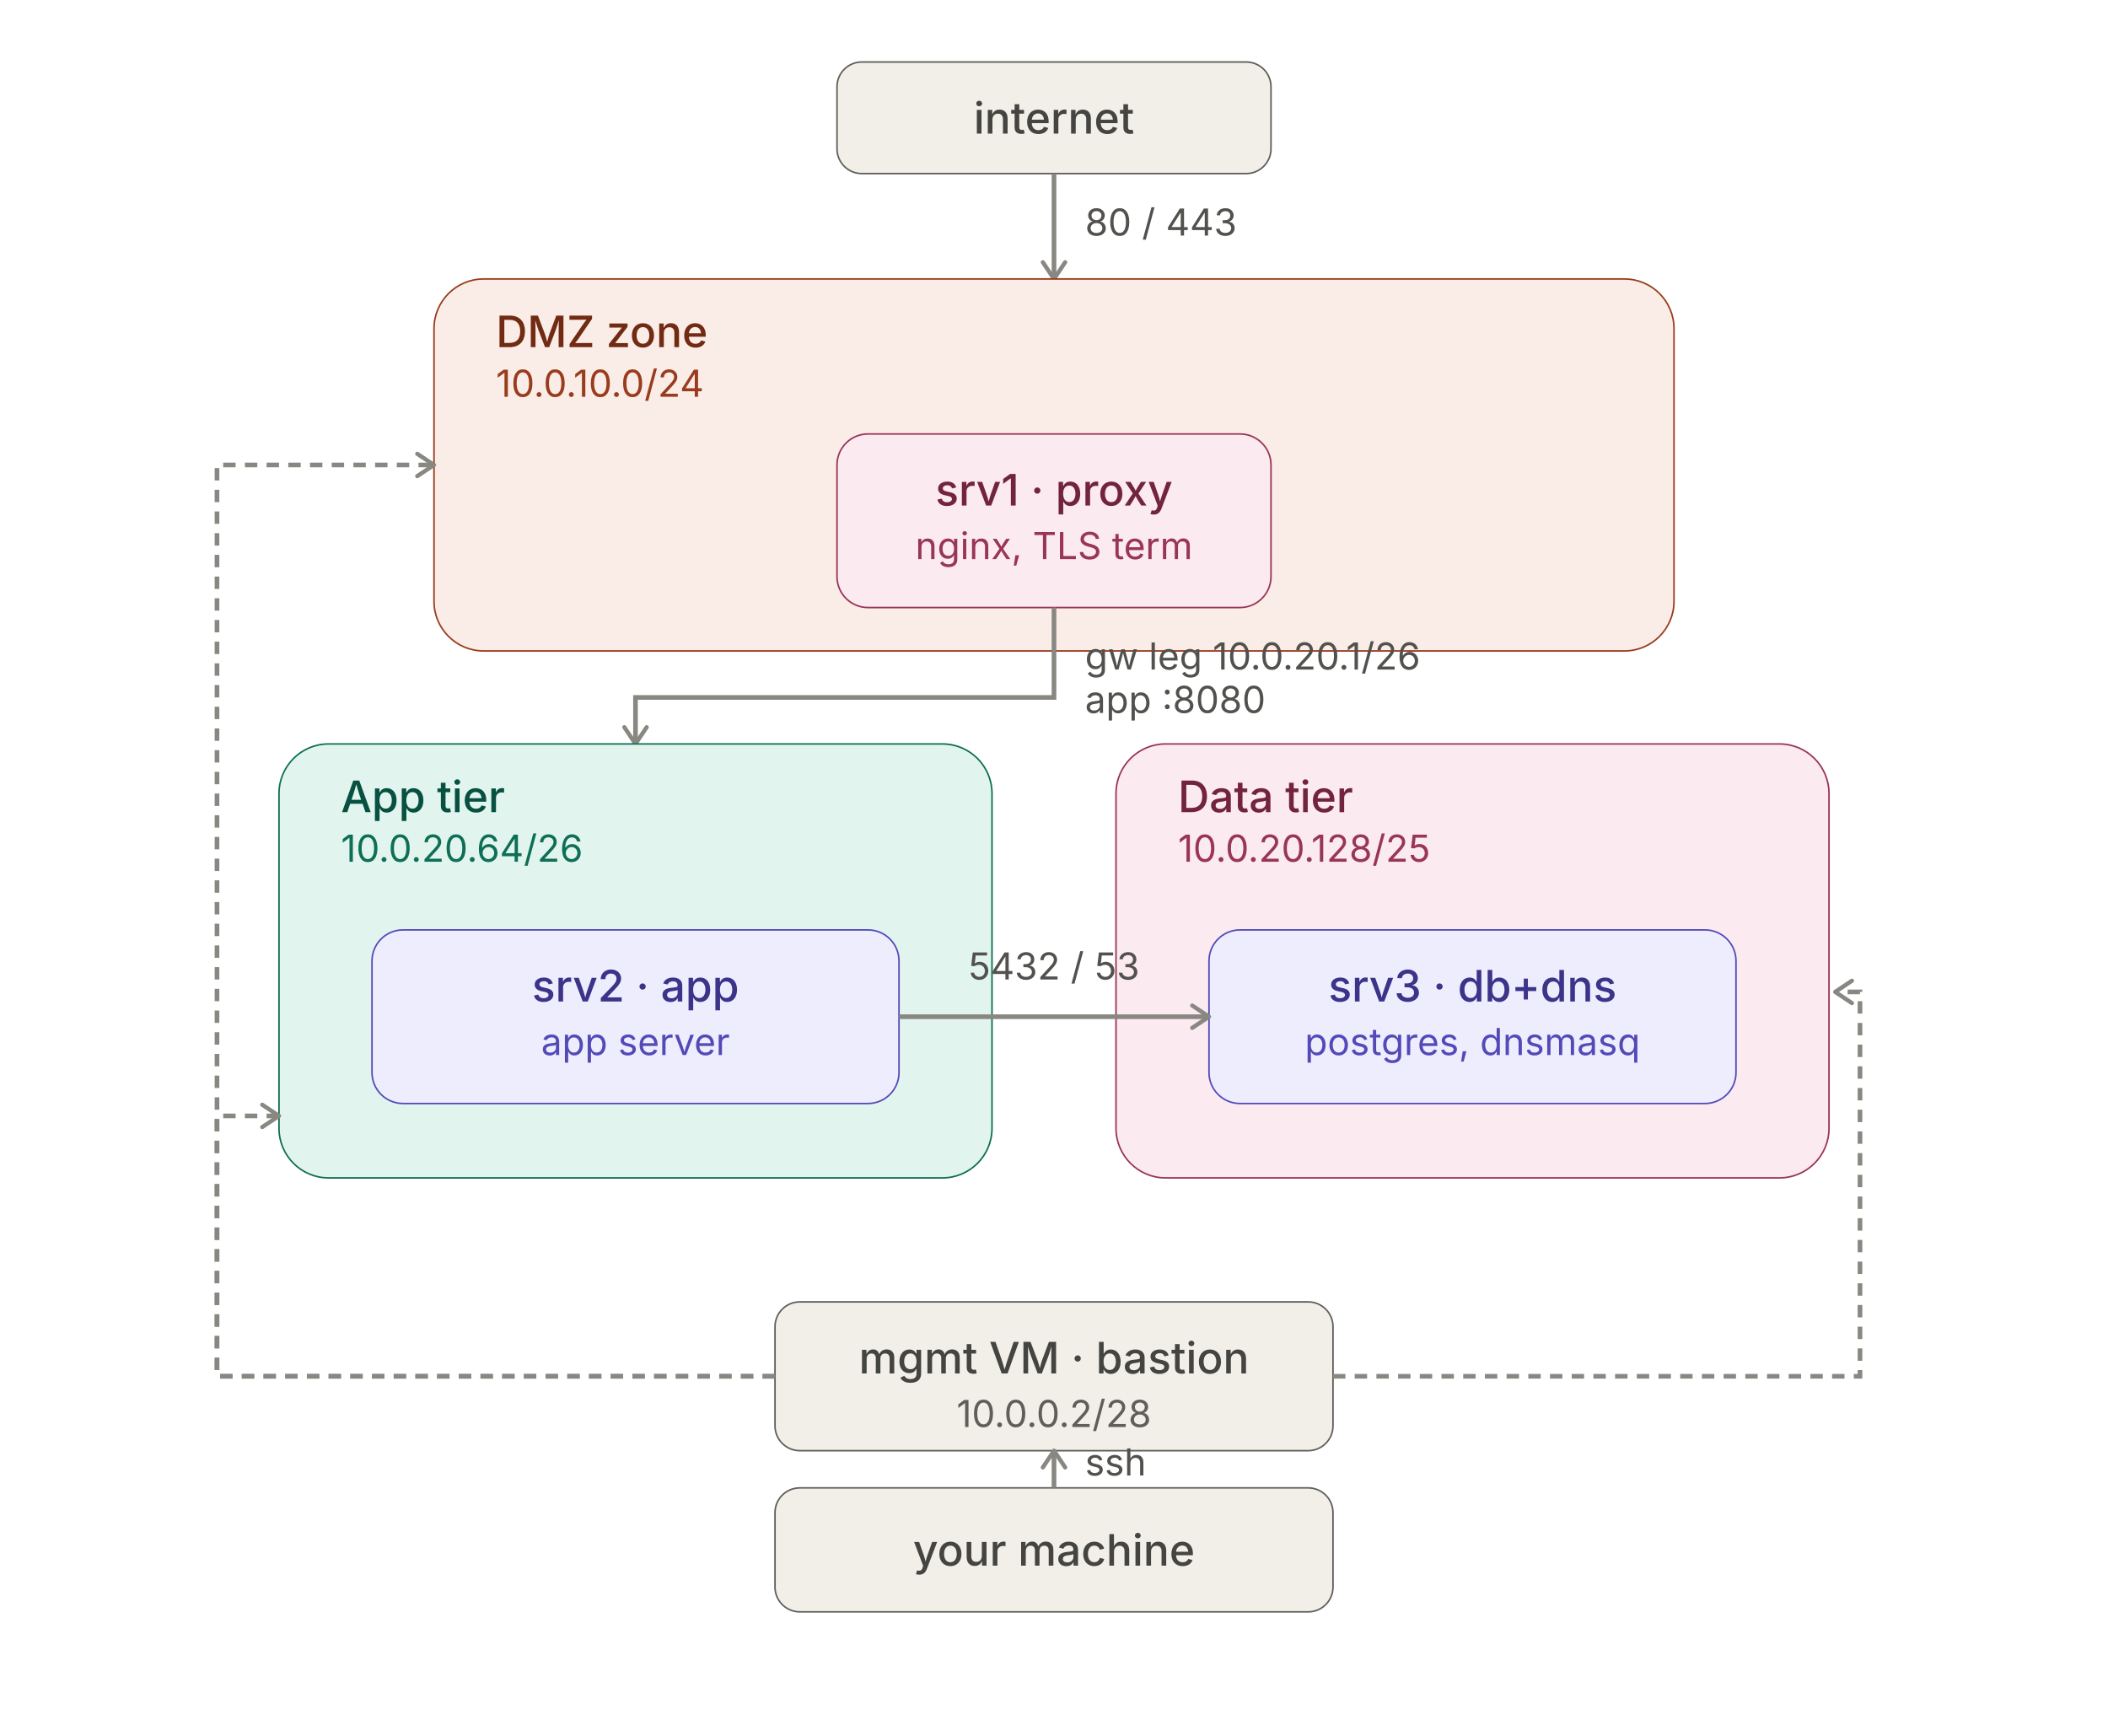
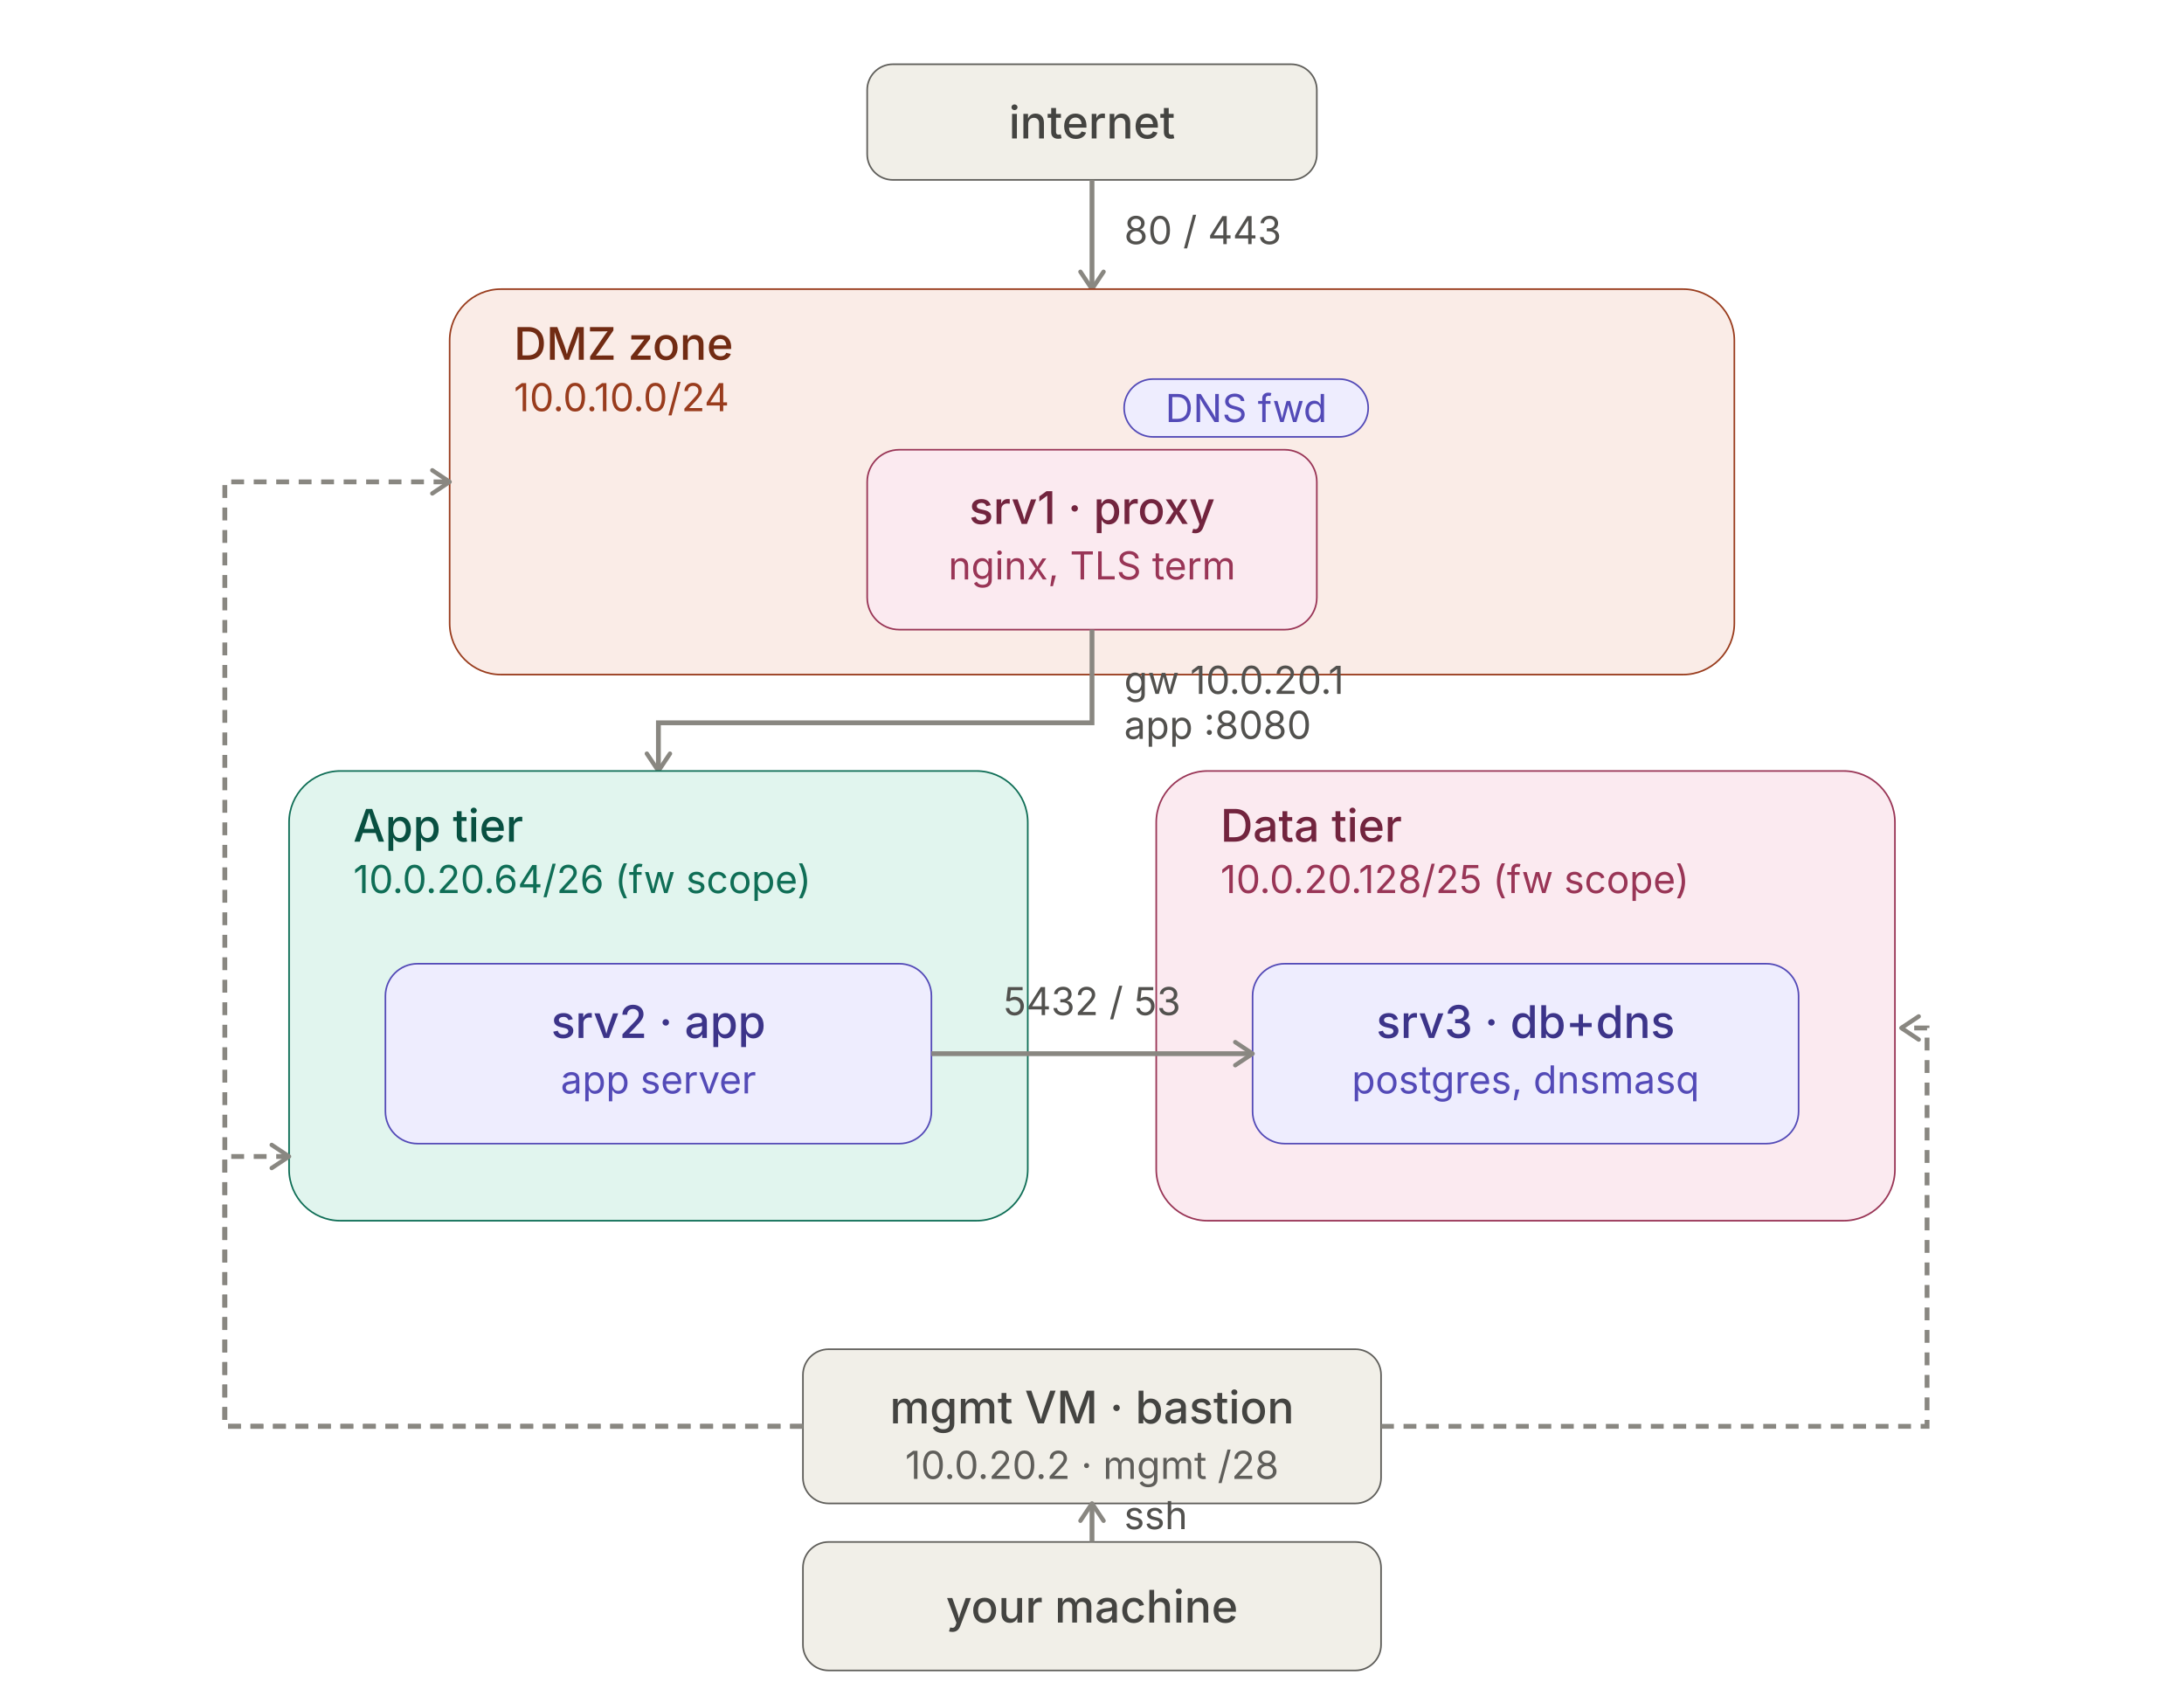
- <svg xmlns="http://www.w3.org/2000/svg" width="100%" viewBox="0 0 680 560" role="img" style="">
+ <svg xmlns="http://www.w3.org/2000/svg" width="100%" viewBox="0 0 680 530" role="img" style="">
  <defs>
    <marker id="arrow" viewBox="0 0 10 10" refX="8" refY="5" markerWidth="6" markerHeight="6" orient="auto-start-reverse">
      <path d="M2 1L8 5L2 9" fill="none" stroke="context-stroke" stroke-width="1.5" stroke-linecap="round" stroke-linejoin="round" />
    </marker>
  </defs>
  <g style="fill:rgb(0, 0, 0);stroke:none;color:rgb(11, 11, 11);stroke-width:1px;stroke-linecap:butt;stroke-linejoin:miter;opacity:1;font-family:anthropic-sans, -apple-system, BlinkMacSystemFont, &quot;Segoe UI&quot;, sans-serif;font-size:16px;font-weight:400;text-anchor:start;dominant-baseline:auto">
    <rect x="270" y="20" width="140" height="36" rx="8" stroke-width="0.5" style="fill:rgb(241, 239, 232);stroke:rgb(95, 94, 90);color:rgb(11, 11, 11);stroke-width:0.5px;stroke-linecap:butt;stroke-linejoin:miter;opacity:1;font-family:anthropic-sans, -apple-system, BlinkMacSystemFont, &quot;Segoe UI&quot;, sans-serif;font-size:16px;font-weight:400;text-anchor:start;dominant-baseline:auto" />
    <text x="340" y="38" text-anchor="middle" dominant-baseline="central" style="fill:rgb(68, 68, 65);stroke:none;color:rgb(11, 11, 11);stroke-width:1px;stroke-linecap:butt;stroke-linejoin:miter;opacity:1;font-family:anthropic-sans, -apple-system, BlinkMacSystemFont, &quot;Segoe UI&quot;, sans-serif;font-size:14px;font-weight:500;text-anchor:middle;dominant-baseline:central">internet</text>
  </g>
  <line x1="340" y1="56" x2="340" y2="90" marker-end="url(#arrow)" style="fill:none;stroke:rgb(137, 135, 129);color:rgb(11, 11, 11);stroke-width:1.5px;stroke-linecap:butt;stroke-linejoin:miter;opacity:1;font-family:anthropic-sans, -apple-system, BlinkMacSystemFont, &quot;Segoe UI&quot;, sans-serif;font-size:16px;font-weight:400;text-anchor:start;dominant-baseline:auto" />
  <text x="350" y="76" text-anchor="start" style="fill:rgb(82, 81, 78);stroke:none;color:rgb(11, 11, 11);stroke-width:1px;stroke-linecap:butt;stroke-linejoin:miter;opacity:1;font-family:anthropic-sans, -apple-system, BlinkMacSystemFont, &quot;Segoe UI&quot;, sans-serif;font-size:12px;font-weight:400;text-anchor:start;dominant-baseline:auto">80 / 443</text>
  <g style="fill:rgb(0, 0, 0);stroke:none;color:rgb(11, 11, 11);stroke-width:1px;stroke-linecap:butt;stroke-linejoin:miter;opacity:1;font-family:anthropic-sans, -apple-system, BlinkMacSystemFont, &quot;Segoe UI&quot;, sans-serif;font-size:16px;font-weight:400;text-anchor:start;dominant-baseline:auto">
    <rect x="140" y="90" width="400" height="120" rx="16" stroke-width="0.5" style="fill:rgb(250, 236, 231);stroke:rgb(153, 60, 29);color:rgb(11, 11, 11);stroke-width:0.5px;stroke-linecap:butt;stroke-linejoin:miter;opacity:1;font-family:anthropic-sans, -apple-system, BlinkMacSystemFont, &quot;Segoe UI&quot;, sans-serif;font-size:16px;font-weight:400;text-anchor:start;dominant-baseline:auto" />
    <text x="160" y="112" style="fill:rgb(113, 43, 19);stroke:none;color:rgb(11, 11, 11);stroke-width:1px;stroke-linecap:butt;stroke-linejoin:miter;opacity:1;font-family:anthropic-sans, -apple-system, BlinkMacSystemFont, &quot;Segoe UI&quot;, sans-serif;font-size:14px;font-weight:500;text-anchor:start;dominant-baseline:auto">DMZ zone</text>
    <text x="160" y="128" style="fill:rgb(153, 60, 29);stroke:none;color:rgb(11, 11, 11);stroke-width:1px;stroke-linecap:butt;stroke-linejoin:miter;opacity:1;font-family:anthropic-sans, -apple-system, BlinkMacSystemFont, &quot;Segoe UI&quot;, sans-serif;font-size:12px;font-weight:400;text-anchor:start;dominant-baseline:auto">10.0.10.0/24</text>
  </g>
  <g style="fill:rgb(0, 0, 0);stroke:none;color:rgb(11, 11, 11);stroke-width:1px;stroke-linecap:butt;stroke-linejoin:miter;opacity:1;font-family:anthropic-sans, -apple-system, BlinkMacSystemFont, &quot;Segoe UI&quot;, sans-serif;font-size:16px;font-weight:400;text-anchor:start;dominant-baseline:auto">
    <rect x="270" y="140" width="140" height="56" rx="10" stroke-width="0.5" style="fill:rgb(251, 234, 240);stroke:rgb(153, 53, 86);color:rgb(11, 11, 11);stroke-width:0.5px;stroke-linecap:butt;stroke-linejoin:miter;opacity:1;font-family:anthropic-sans, -apple-system, BlinkMacSystemFont, &quot;Segoe UI&quot;, sans-serif;font-size:16px;font-weight:400;text-anchor:start;dominant-baseline:auto" />
    <text x="340" y="158" text-anchor="middle" dominant-baseline="central" style="fill:rgb(114, 36, 62);stroke:none;color:rgb(11, 11, 11);stroke-width:1px;stroke-linecap:butt;stroke-linejoin:miter;opacity:1;font-family:anthropic-sans, -apple-system, BlinkMacSystemFont, &quot;Segoe UI&quot;, sans-serif;font-size:14px;font-weight:500;text-anchor:middle;dominant-baseline:central">srv1 · proxy</text>
    <text x="340" y="176" text-anchor="middle" dominant-baseline="central" style="fill:rgb(153, 53, 86);stroke:none;color:rgb(11, 11, 11);stroke-width:1px;stroke-linecap:butt;stroke-linejoin:miter;opacity:1;font-family:anthropic-sans, -apple-system, BlinkMacSystemFont, &quot;Segoe UI&quot;, sans-serif;font-size:12px;font-weight:400;text-anchor:middle;dominant-baseline:central">nginx, TLS term</text>
  </g>
+   <g style="fill:rgb(0, 0, 0);stroke:none;color:rgb(11, 11, 11);stroke-width:1px;stroke-linecap:butt;stroke-linejoin:miter;opacity:1;font-family:anthropic-sans, -apple-system, BlinkMacSystemFont, &quot;Segoe UI&quot;, sans-serif;font-size:16px;font-weight:400;text-anchor:start;dominant-baseline:auto">
+     <rect x="350" y="118" width="76" height="18" rx="9" stroke-width="0.5" style="fill:rgb(238, 237, 254);stroke:rgb(83, 74, 183);color:rgb(11, 11, 11);stroke-width:0.5px;stroke-linecap:butt;stroke-linejoin:miter;opacity:1;font-family:anthropic-sans, -apple-system, BlinkMacSystemFont, &quot;Segoe UI&quot;, sans-serif;font-size:16px;font-weight:400;text-anchor:start;dominant-baseline:auto" />
+     <text x="388" y="127" text-anchor="middle" dominant-baseline="central" style="fill:rgb(83, 74, 183);stroke:none;color:rgb(11, 11, 11);stroke-width:1px;stroke-linecap:butt;stroke-linejoin:miter;opacity:1;font-family:anthropic-sans, -apple-system, BlinkMacSystemFont, &quot;Segoe UI&quot;, sans-serif;font-size:12px;font-weight:400;text-anchor:middle;dominant-baseline:central">DNS fwd</text>
+   </g>
  <path d="M340,196 L340,225 L205,225 L205,240" fill="none" marker-end="url(#arrow)" style="fill:none;stroke:rgb(137, 135, 129);color:rgb(11, 11, 11);stroke-width:1.5px;stroke-linecap:butt;stroke-linejoin:miter;opacity:1;font-family:anthropic-sans, -apple-system, BlinkMacSystemFont, &quot;Segoe UI&quot;, sans-serif;font-size:16px;font-weight:400;text-anchor:start;dominant-baseline:auto" />
-   <text x="350" y="216" text-anchor="start" style="fill:rgb(82, 81, 78);stroke:none;color:rgb(11, 11, 11);stroke-width:1px;stroke-linecap:butt;stroke-linejoin:miter;opacity:1;font-family:anthropic-sans, -apple-system, BlinkMacSystemFont, &quot;Segoe UI&quot;, sans-serif;font-size:12px;font-weight:400;text-anchor:start;dominant-baseline:auto">gw leg 10.0.20.1/26</text>
+   <text x="350" y="216" text-anchor="start" style="fill:rgb(82, 81, 78);stroke:none;color:rgb(11, 11, 11);stroke-width:1px;stroke-linecap:butt;stroke-linejoin:miter;opacity:1;font-family:anthropic-sans, -apple-system, BlinkMacSystemFont, &quot;Segoe UI&quot;, sans-serif;font-size:12px;font-weight:400;text-anchor:start;dominant-baseline:auto">gw 10.0.20.1</text>
  <text x="350" y="230" text-anchor="start" style="fill:rgb(82, 81, 78);stroke:none;color:rgb(11, 11, 11);stroke-width:1px;stroke-linecap:butt;stroke-linejoin:miter;opacity:1;font-family:anthropic-sans, -apple-system, BlinkMacSystemFont, &quot;Segoe UI&quot;, sans-serif;font-size:12px;font-weight:400;text-anchor:start;dominant-baseline:auto">app :8080</text>
  <g style="fill:rgb(0, 0, 0);stroke:none;color:rgb(11, 11, 11);stroke-width:1px;stroke-linecap:butt;stroke-linejoin:miter;opacity:1;font-family:anthropic-sans, -apple-system, BlinkMacSystemFont, &quot;Segoe UI&quot;, sans-serif;font-size:16px;font-weight:400;text-anchor:start;dominant-baseline:auto">
    <rect x="90" y="240" width="230" height="140" rx="16" stroke-width="0.5" style="fill:rgb(225, 245, 238);stroke:rgb(15, 110, 86);color:rgb(11, 11, 11);stroke-width:0.5px;stroke-linecap:butt;stroke-linejoin:miter;opacity:1;font-family:anthropic-sans, -apple-system, BlinkMacSystemFont, &quot;Segoe UI&quot;, sans-serif;font-size:16px;font-weight:400;text-anchor:start;dominant-baseline:auto" />
    <text x="110" y="262" style="fill:rgb(8, 80, 65);stroke:none;color:rgb(11, 11, 11);stroke-width:1px;stroke-linecap:butt;stroke-linejoin:miter;opacity:1;font-family:anthropic-sans, -apple-system, BlinkMacSystemFont, &quot;Segoe UI&quot;, sans-serif;font-size:14px;font-weight:500;text-anchor:start;dominant-baseline:auto">App tier</text>
-     <text x="110" y="278" style="fill:rgb(15, 110, 86);stroke:none;color:rgb(11, 11, 11);stroke-width:1px;stroke-linecap:butt;stroke-linejoin:miter;opacity:1;font-family:anthropic-sans, -apple-system, BlinkMacSystemFont, &quot;Segoe UI&quot;, sans-serif;font-size:12px;font-weight:400;text-anchor:start;dominant-baseline:auto">10.0.20.64/26</text>
+     <text x="110" y="278" style="fill:rgb(15, 110, 86);stroke:none;color:rgb(11, 11, 11);stroke-width:1px;stroke-linecap:butt;stroke-linejoin:miter;opacity:1;font-family:anthropic-sans, -apple-system, BlinkMacSystemFont, &quot;Segoe UI&quot;, sans-serif;font-size:12px;font-weight:400;text-anchor:start;dominant-baseline:auto">10.0.20.64/26 (fw scope)</text>
  </g>
  <g style="fill:rgb(0, 0, 0);stroke:none;color:rgb(11, 11, 11);stroke-width:1px;stroke-linecap:butt;stroke-linejoin:miter;opacity:1;font-family:anthropic-sans, -apple-system, BlinkMacSystemFont, &quot;Segoe UI&quot;, sans-serif;font-size:16px;font-weight:400;text-anchor:start;dominant-baseline:auto">
    <rect x="120" y="300" width="170" height="56" rx="10" stroke-width="0.5" style="fill:rgb(238, 237, 254);stroke:rgb(83, 74, 183);color:rgb(11, 11, 11);stroke-width:0.5px;stroke-linecap:butt;stroke-linejoin:miter;opacity:1;font-family:anthropic-sans, -apple-system, BlinkMacSystemFont, &quot;Segoe UI&quot;, sans-serif;font-size:16px;font-weight:400;text-anchor:start;dominant-baseline:auto" />
    <text x="205" y="318" text-anchor="middle" dominant-baseline="central" style="fill:rgb(60, 52, 137);stroke:none;color:rgb(11, 11, 11);stroke-width:1px;stroke-linecap:butt;stroke-linejoin:miter;opacity:1;font-family:anthropic-sans, -apple-system, BlinkMacSystemFont, &quot;Segoe UI&quot;, sans-serif;font-size:14px;font-weight:500;text-anchor:middle;dominant-baseline:central">srv2 · app</text>
    <text x="205" y="336" text-anchor="middle" dominant-baseline="central" style="fill:rgb(83, 74, 183);stroke:none;color:rgb(11, 11, 11);stroke-width:1px;stroke-linecap:butt;stroke-linejoin:miter;opacity:1;font-family:anthropic-sans, -apple-system, BlinkMacSystemFont, &quot;Segoe UI&quot;, sans-serif;font-size:12px;font-weight:400;text-anchor:middle;dominant-baseline:central">app server</text>
  </g>
  <g style="fill:rgb(0, 0, 0);stroke:none;color:rgb(11, 11, 11);stroke-width:1px;stroke-linecap:butt;stroke-linejoin:miter;opacity:1;font-family:anthropic-sans, -apple-system, BlinkMacSystemFont, &quot;Segoe UI&quot;, sans-serif;font-size:16px;font-weight:400;text-anchor:start;dominant-baseline:auto">
    <rect x="360" y="240" width="230" height="140" rx="16" stroke-width="0.5" style="fill:rgb(251, 234, 240);stroke:rgb(153, 53, 86);color:rgb(11, 11, 11);stroke-width:0.5px;stroke-linecap:butt;stroke-linejoin:miter;opacity:1;font-family:anthropic-sans, -apple-system, BlinkMacSystemFont, &quot;Segoe UI&quot;, sans-serif;font-size:16px;font-weight:400;text-anchor:start;dominant-baseline:auto" />
    <text x="380" y="262" style="fill:rgb(114, 36, 62);stroke:none;color:rgb(11, 11, 11);stroke-width:1px;stroke-linecap:butt;stroke-linejoin:miter;opacity:1;font-family:anthropic-sans, -apple-system, BlinkMacSystemFont, &quot;Segoe UI&quot;, sans-serif;font-size:14px;font-weight:500;text-anchor:start;dominant-baseline:auto">Data tier</text>
-     <text x="380" y="278" style="fill:rgb(153, 53, 86);stroke:none;color:rgb(11, 11, 11);stroke-width:1px;stroke-linecap:butt;stroke-linejoin:miter;opacity:1;font-family:anthropic-sans, -apple-system, BlinkMacSystemFont, &quot;Segoe UI&quot;, sans-serif;font-size:12px;font-weight:400;text-anchor:start;dominant-baseline:auto">10.0.20.128/25</text>
+     <text x="380" y="278" style="fill:rgb(153, 53, 86);stroke:none;color:rgb(11, 11, 11);stroke-width:1px;stroke-linecap:butt;stroke-linejoin:miter;opacity:1;font-family:anthropic-sans, -apple-system, BlinkMacSystemFont, &quot;Segoe UI&quot;, sans-serif;font-size:12px;font-weight:400;text-anchor:start;dominant-baseline:auto">10.0.20.128/25 (fw scope)</text>
  </g>
  <g style="fill:rgb(0, 0, 0);stroke:none;color:rgb(11, 11, 11);stroke-width:1px;stroke-linecap:butt;stroke-linejoin:miter;opacity:1;font-family:anthropic-sans, -apple-system, BlinkMacSystemFont, &quot;Segoe UI&quot;, sans-serif;font-size:16px;font-weight:400;text-anchor:start;dominant-baseline:auto">
    <rect x="390" y="300" width="170" height="56" rx="10" stroke-width="0.5" style="fill:rgb(238, 237, 254);stroke:rgb(83, 74, 183);color:rgb(11, 11, 11);stroke-width:0.5px;stroke-linecap:butt;stroke-linejoin:miter;opacity:1;font-family:anthropic-sans, -apple-system, BlinkMacSystemFont, &quot;Segoe UI&quot;, sans-serif;font-size:16px;font-weight:400;text-anchor:start;dominant-baseline:auto" />
    <text x="475" y="318" text-anchor="middle" dominant-baseline="central" style="fill:rgb(60, 52, 137);stroke:none;color:rgb(11, 11, 11);stroke-width:1px;stroke-linecap:butt;stroke-linejoin:miter;opacity:1;font-family:anthropic-sans, -apple-system, BlinkMacSystemFont, &quot;Segoe UI&quot;, sans-serif;font-size:14px;font-weight:500;text-anchor:middle;dominant-baseline:central">srv3 · db+dns</text>
    <text x="475" y="336" text-anchor="middle" dominant-baseline="central" style="fill:rgb(83, 74, 183);stroke:none;color:rgb(11, 11, 11);stroke-width:1px;stroke-linecap:butt;stroke-linejoin:miter;opacity:1;font-family:anthropic-sans, -apple-system, BlinkMacSystemFont, &quot;Segoe UI&quot;, sans-serif;font-size:12px;font-weight:400;text-anchor:middle;dominant-baseline:central">postgres, dnsmasq</text>
  </g>
  <line x1="290" y1="328" x2="390" y2="328" marker-end="url(#arrow)" style="fill:none;stroke:rgb(137, 135, 129);color:rgb(11, 11, 11);stroke-width:1.5px;stroke-linecap:butt;stroke-linejoin:miter;opacity:1;font-family:anthropic-sans, -apple-system, BlinkMacSystemFont, &quot;Segoe UI&quot;, sans-serif;font-size:16px;font-weight:400;text-anchor:start;dominant-baseline:auto" />
  <text x="340" y="316" text-anchor="middle" style="fill:rgb(82, 81, 78);stroke:none;color:rgb(11, 11, 11);stroke-width:1px;stroke-linecap:butt;stroke-linejoin:miter;opacity:1;font-family:anthropic-sans, -apple-system, BlinkMacSystemFont, &quot;Segoe UI&quot;, sans-serif;font-size:12px;font-weight:400;text-anchor:middle;dominant-baseline:auto">5432 / 53</text>
  <g style="fill:rgb(0, 0, 0);stroke:none;color:rgb(11, 11, 11);stroke-width:1px;stroke-linecap:butt;stroke-linejoin:miter;opacity:1;font-family:anthropic-sans, -apple-system, BlinkMacSystemFont, &quot;Segoe UI&quot;, sans-serif;font-size:16px;font-weight:400;text-anchor:start;dominant-baseline:auto">
    <rect x="250" y="420" width="180" height="48" rx="8" stroke-width="0.5" style="fill:rgb(241, 239, 232);stroke:rgb(95, 94, 90);color:rgb(11, 11, 11);stroke-width:0.5px;stroke-linecap:butt;stroke-linejoin:miter;opacity:1;font-family:anthropic-sans, -apple-system, BlinkMacSystemFont, &quot;Segoe UI&quot;, sans-serif;font-size:16px;font-weight:400;text-anchor:start;dominant-baseline:auto" />
    <text x="340" y="438" text-anchor="middle" dominant-baseline="central" style="fill:rgb(68, 68, 65);stroke:none;color:rgb(11, 11, 11);stroke-width:1px;stroke-linecap:butt;stroke-linejoin:miter;opacity:1;font-family:anthropic-sans, -apple-system, BlinkMacSystemFont, &quot;Segoe UI&quot;, sans-serif;font-size:14px;font-weight:500;text-anchor:middle;dominant-baseline:central">mgmt VM · bastion</text>
-     <text x="340" y="456" text-anchor="middle" dominant-baseline="central" style="fill:rgb(95, 94, 90);stroke:none;color:rgb(11, 11, 11);stroke-width:1px;stroke-linecap:butt;stroke-linejoin:miter;opacity:1;font-family:anthropic-sans, -apple-system, BlinkMacSystemFont, &quot;Segoe UI&quot;, sans-serif;font-size:12px;font-weight:400;text-anchor:middle;dominant-baseline:central">10.0.0.2/28</text>
+     <text x="340" y="456" text-anchor="middle" dominant-baseline="central" style="fill:rgb(95, 94, 90);stroke:none;color:rgb(11, 11, 11);stroke-width:1px;stroke-linecap:butt;stroke-linejoin:miter;opacity:1;font-family:anthropic-sans, -apple-system, BlinkMacSystemFont, &quot;Segoe UI&quot;, sans-serif;font-size:12px;font-weight:400;text-anchor:middle;dominant-baseline:central">10.0.20.2 · mgmt /28</text>
  </g>
  <g style="fill:rgb(0, 0, 0);stroke:none;color:rgb(11, 11, 11);stroke-width:1px;stroke-linecap:butt;stroke-linejoin:miter;opacity:1;font-family:anthropic-sans, -apple-system, BlinkMacSystemFont, &quot;Segoe UI&quot;, sans-serif;font-size:16px;font-weight:400;text-anchor:start;dominant-baseline:auto">
    <rect x="250" y="480" width="180" height="40" rx="8" stroke-width="0.5" style="fill:rgb(241, 239, 232);stroke:rgb(95, 94, 90);color:rgb(11, 11, 11);stroke-width:0.5px;stroke-linecap:butt;stroke-linejoin:miter;opacity:1;font-family:anthropic-sans, -apple-system, BlinkMacSystemFont, &quot;Segoe UI&quot;, sans-serif;font-size:16px;font-weight:400;text-anchor:start;dominant-baseline:auto" />
    <text x="340" y="500" text-anchor="middle" dominant-baseline="central" style="fill:rgb(68, 68, 65);stroke:none;color:rgb(11, 11, 11);stroke-width:1px;stroke-linecap:butt;stroke-linejoin:miter;opacity:1;font-family:anthropic-sans, -apple-system, BlinkMacSystemFont, &quot;Segoe UI&quot;, sans-serif;font-size:14px;font-weight:500;text-anchor:middle;dominant-baseline:central">your machine</text>
  </g>
  <line x1="340" y1="480" x2="340" y2="468" marker-end="url(#arrow)" style="fill:none;stroke:rgb(137, 135, 129);color:rgb(11, 11, 11);stroke-width:1.5px;stroke-linecap:butt;stroke-linejoin:miter;opacity:1;font-family:anthropic-sans, -apple-system, BlinkMacSystemFont, &quot;Segoe UI&quot;, sans-serif;font-size:16px;font-weight:400;text-anchor:start;dominant-baseline:auto" />
  <text x="350" y="476" text-anchor="start" style="fill:rgb(82, 81, 78);stroke:none;color:rgb(11, 11, 11);stroke-width:1px;stroke-linecap:butt;stroke-linejoin:miter;opacity:1;font-family:anthropic-sans, -apple-system, BlinkMacSystemFont, &quot;Segoe UI&quot;, sans-serif;font-size:12px;font-weight:400;text-anchor:start;dominant-baseline:auto">ssh</text>
  <path d="M250,444 L70,444 L70,150 L140,150" fill="none" style="stroke-dasharray:4 3;fill:none;stroke:rgb(137, 135, 129);color:rgb(11, 11, 11);stroke-width:1.5px;stroke-dasharray:4px, 3px;stroke-linecap:butt;stroke-linejoin:miter;opacity:1;font-family:anthropic-sans, -apple-system, BlinkMacSystemFont, &quot;Segoe UI&quot;, sans-serif;font-size:16px;font-weight:400;text-anchor:start;dominant-baseline:auto" marker-end="url(#arrow)" />
  <path d="M250,444 L70,444 L70,360 L90,360" fill="none" style="stroke-dasharray:4 3;fill:none;stroke:rgb(137, 135, 129);color:rgb(11, 11, 11);stroke-width:1.5px;stroke-dasharray:4px, 3px;stroke-linecap:butt;stroke-linejoin:miter;opacity:1;font-family:anthropic-sans, -apple-system, BlinkMacSystemFont, &quot;Segoe UI&quot;, sans-serif;font-size:16px;font-weight:400;text-anchor:start;dominant-baseline:auto" marker-end="url(#arrow)" />
  <path d="M430,444 L600,444 L600,320 L592,320" fill="none" style="stroke-dasharray:4 3;fill:none;stroke:rgb(137, 135, 129);color:rgb(11, 11, 11);stroke-width:1.5px;stroke-dasharray:4px, 3px;stroke-linecap:butt;stroke-linejoin:miter;opacity:1;font-family:anthropic-sans, -apple-system, BlinkMacSystemFont, &quot;Segoe UI&quot;, sans-serif;font-size:16px;font-weight:400;text-anchor:start;dominant-baseline:auto" marker-end="url(#arrow)" />
</svg>
